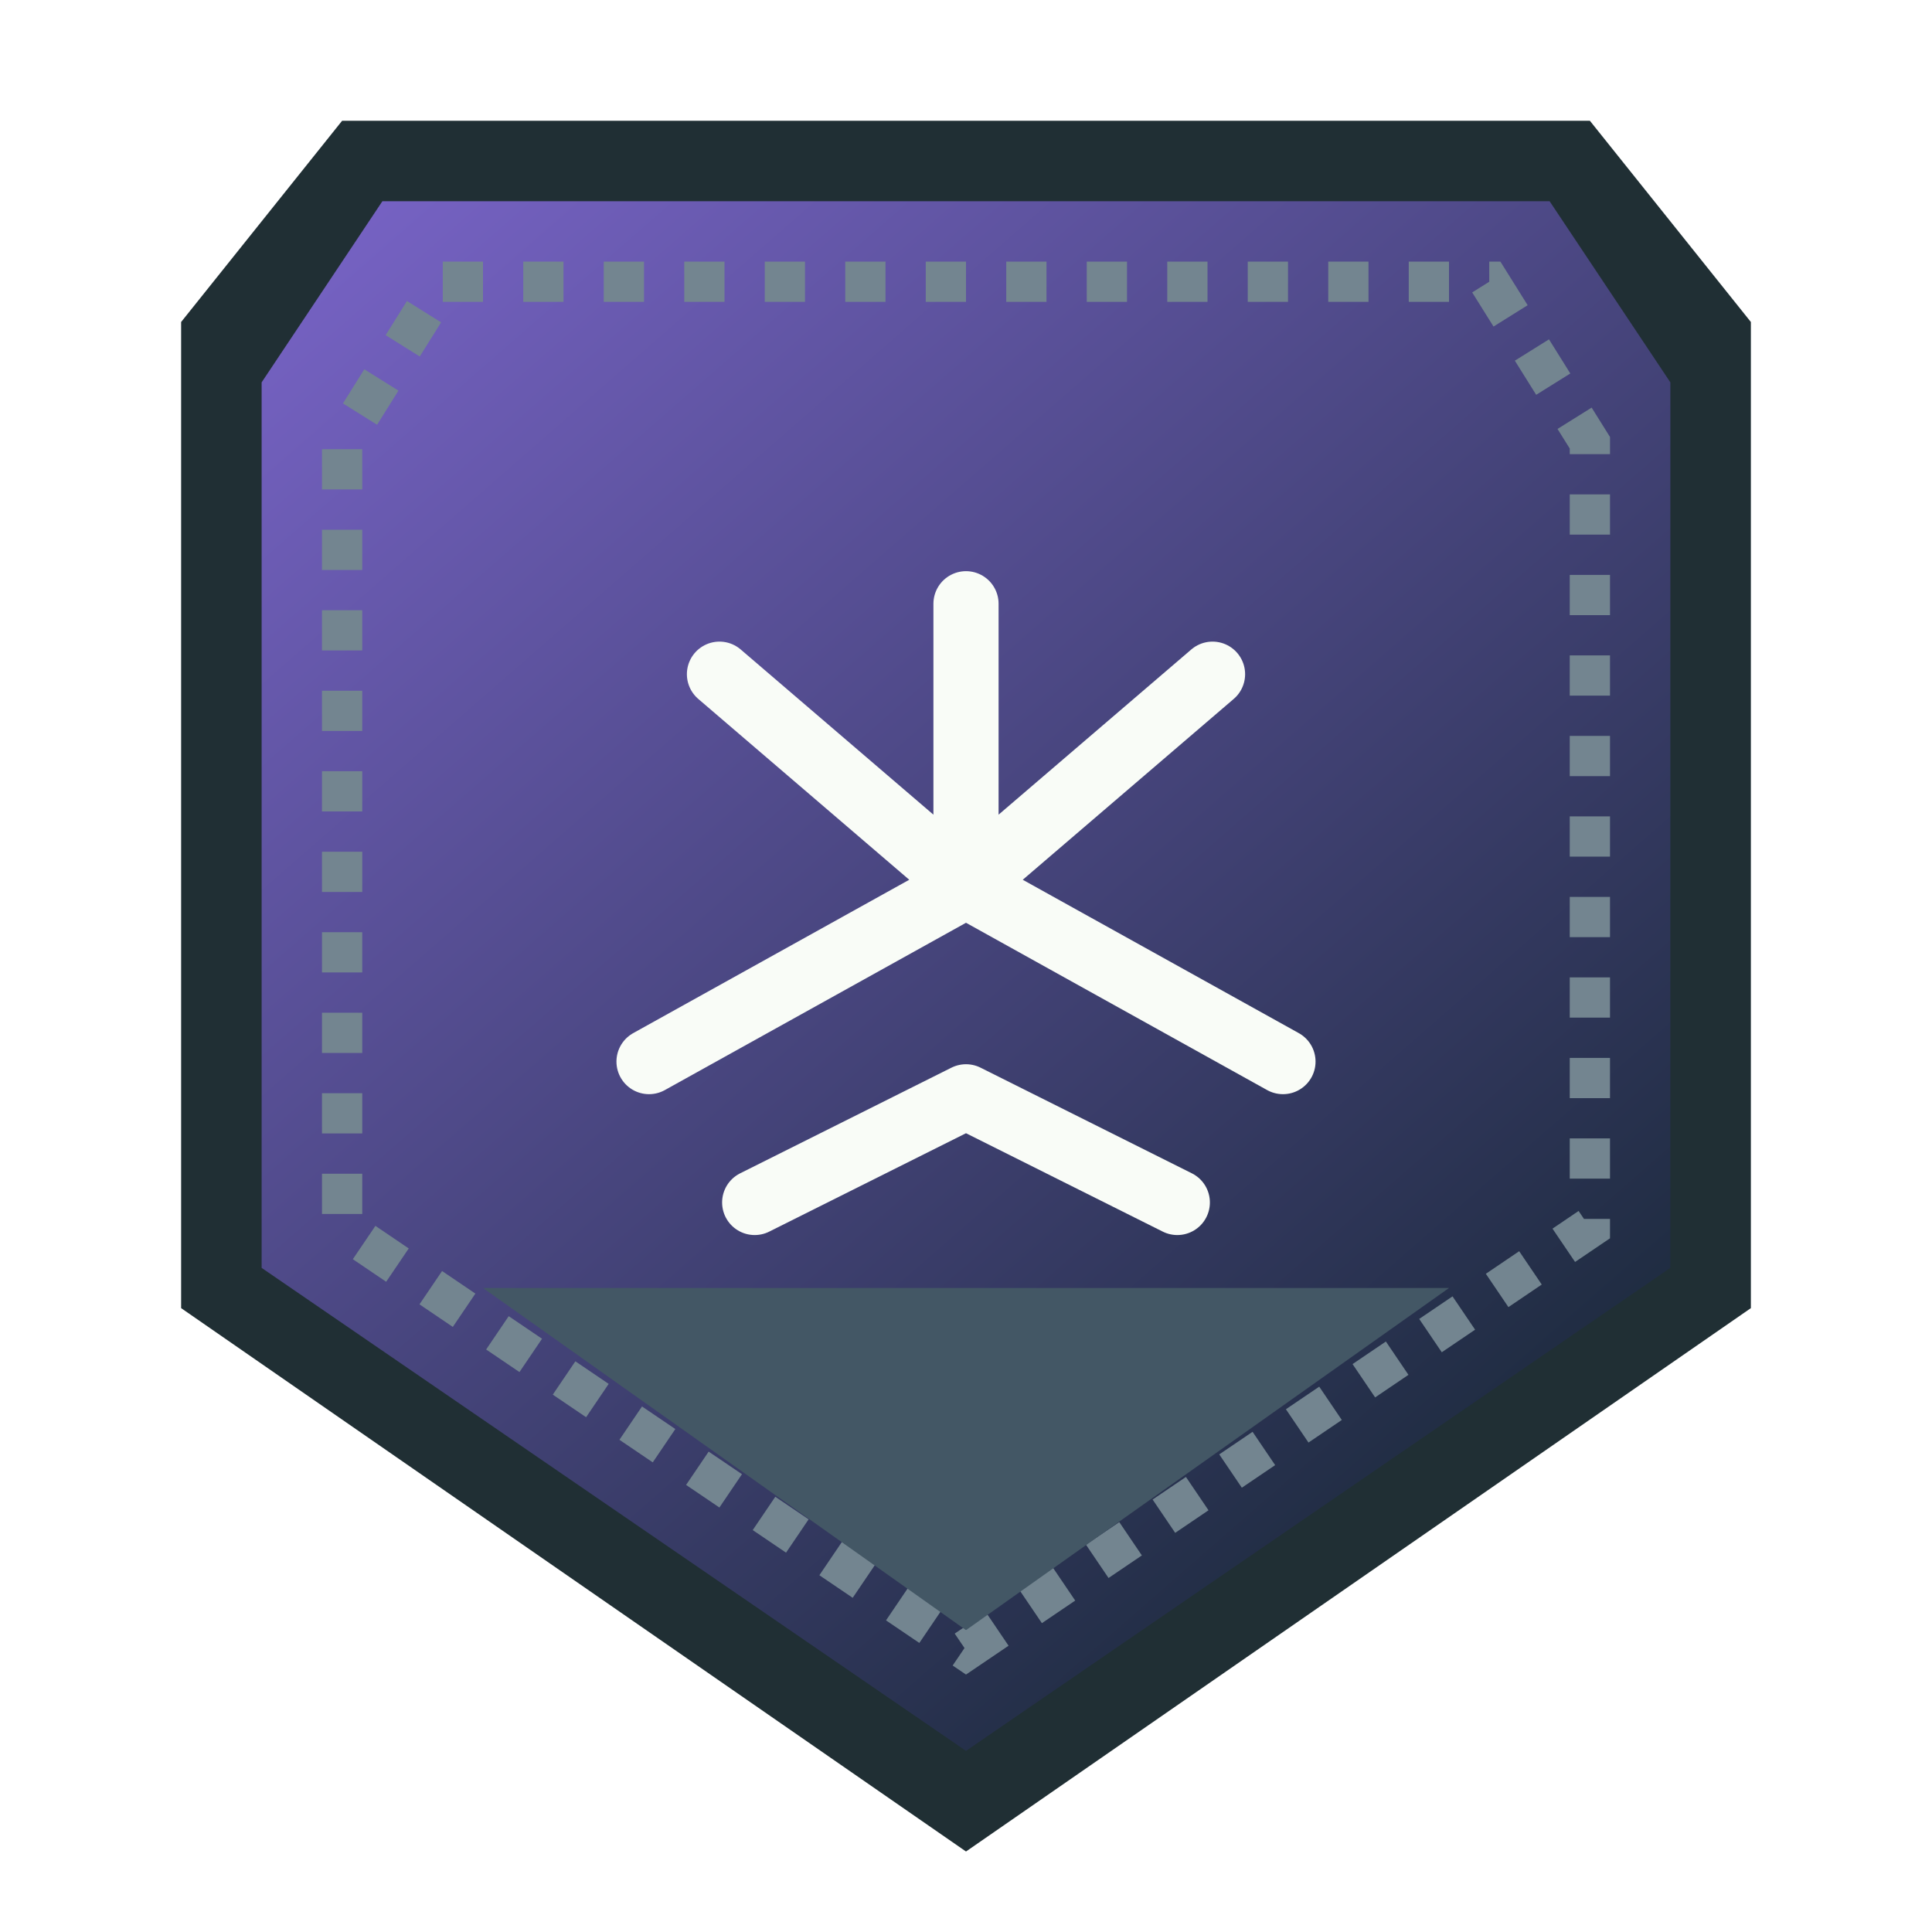
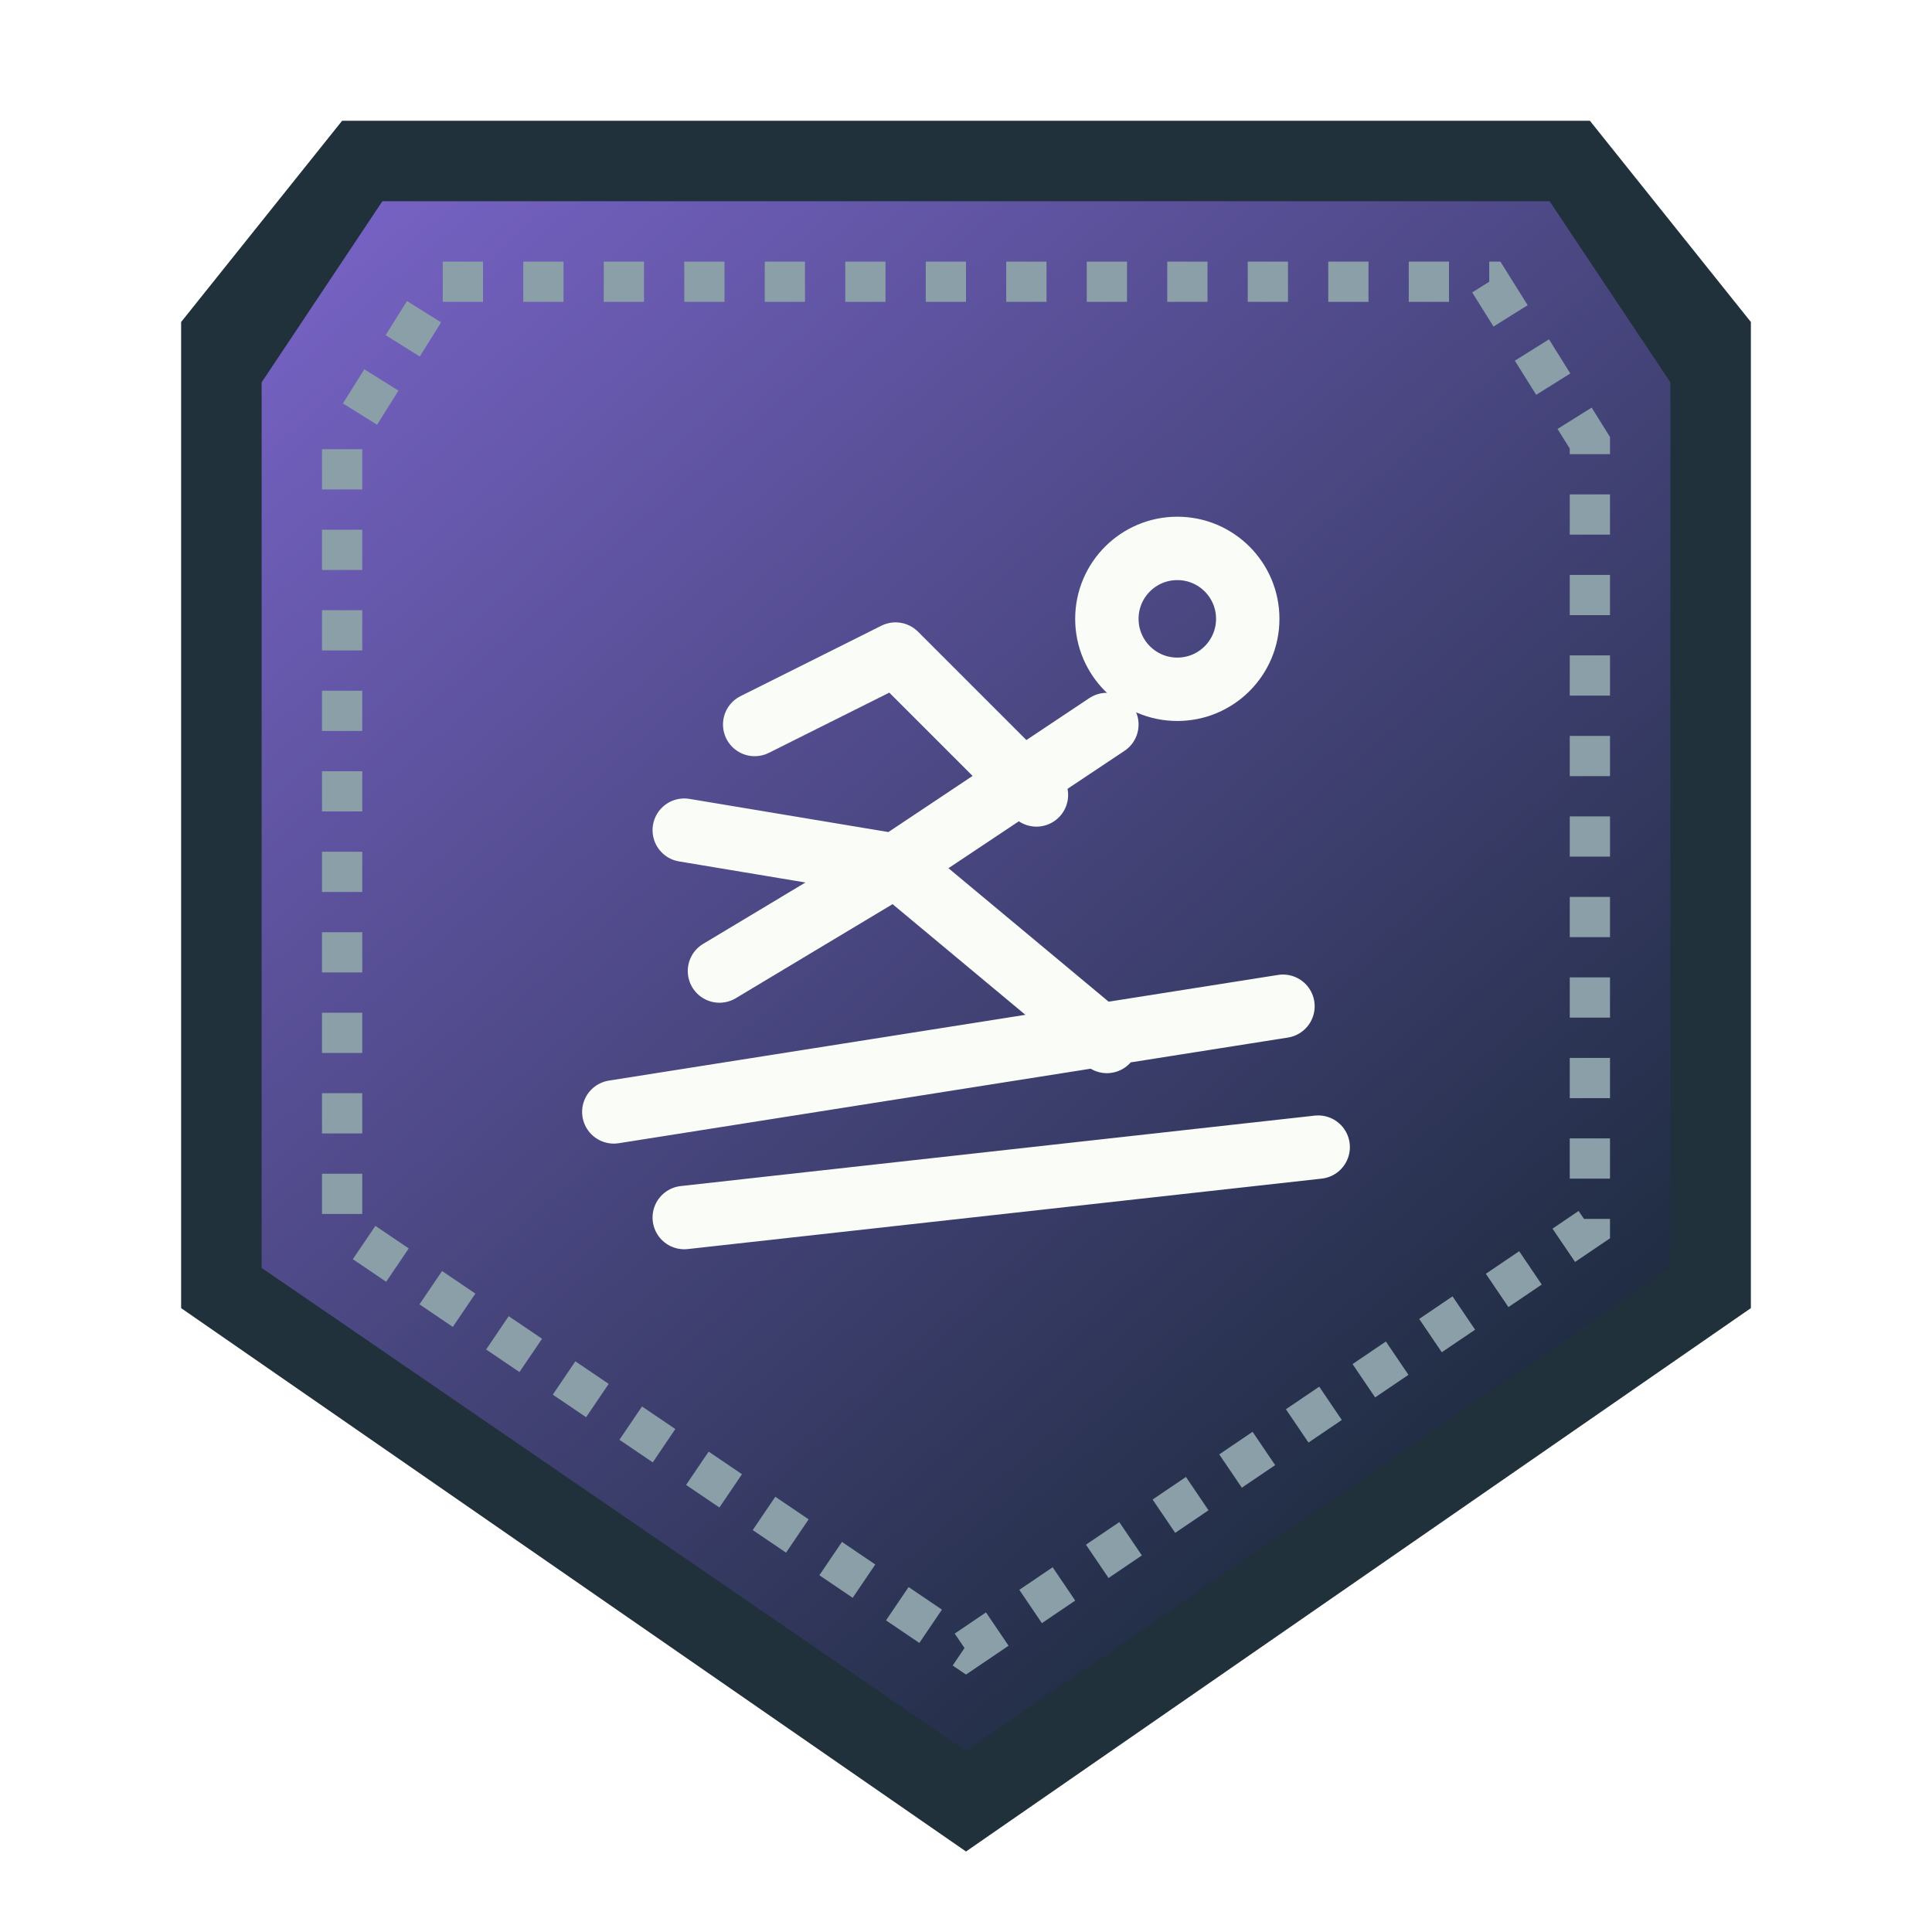
<svg xmlns="http://www.w3.org/2000/svg" viewBox="0 0 96 96">
  <defs>
-     <linearGradient id="paint" x2=".8" y2="1">
+     <linearGradient id="cloth" x2=".8" y2="1">
      <stop stop-color="#7964c8" />
      <stop offset="1" stop-color="#172735" />
    </linearGradient>
-     <linearGradient id="metal" x2="1" y2="1">
-       <stop stop-color="#738590" />
-       <stop offset=".5" stop-color="#56707d" />
-       <stop offset="1" stop-color="#738590" />
-     </linearGradient>
  </defs>
-   <path d="M17 6h62l8 10v49L48 92 9 65V16Z" fill="#202f34" />
-   <path d="M19 10h58l6 9v44L48 87 13 63V19Z" fill="url(#paint)" />
-   <path d="M22 14h52l5 8v39L48 82 17 61V22Z" fill="none" stroke="#738590" stroke-width="2" stroke-dasharray="2 2" />
-   <path d="M24 64h48l-24 17Z" fill="#435765" />
-   <g transform="translate(27 23) scale(1.75)" fill="none" stroke="#f9fcf7" stroke-width="1.85" stroke-linecap="round" stroke-linejoin="round">
-     <path d="m3 17 9-5 9 5M12 12V4M5 6l7 6 7-6M6 21l6-3 6 3" />
+   <path d="M17 6h62l8 10v49L48 92 9 65V16Z" fill="#20313b" />
+   <path d="M19 10h58l6 9v44L48 87 13 63V19Z" fill="url(#cloth)" />
+   <path d="M22 14h52l5 8v39L48 82 17 61V22Z" fill="none" stroke="#8b9fa9" stroke-width="2" stroke-dasharray="2 2" />
+   <g transform="translate(27 22) scale(1.75)" fill="none" stroke="#f9fcf7" stroke-width="1.8" stroke-linecap="round" stroke-linejoin="round">
+     <circle cx="18" cy="5" r="2" />
+     <path d="m16 8-6 4-6-1m10-1-4-4-4 2m4 4 6 5m-6-5-5 3M2 19l19-3M4 22l18-2" />
  </g>
</svg>
